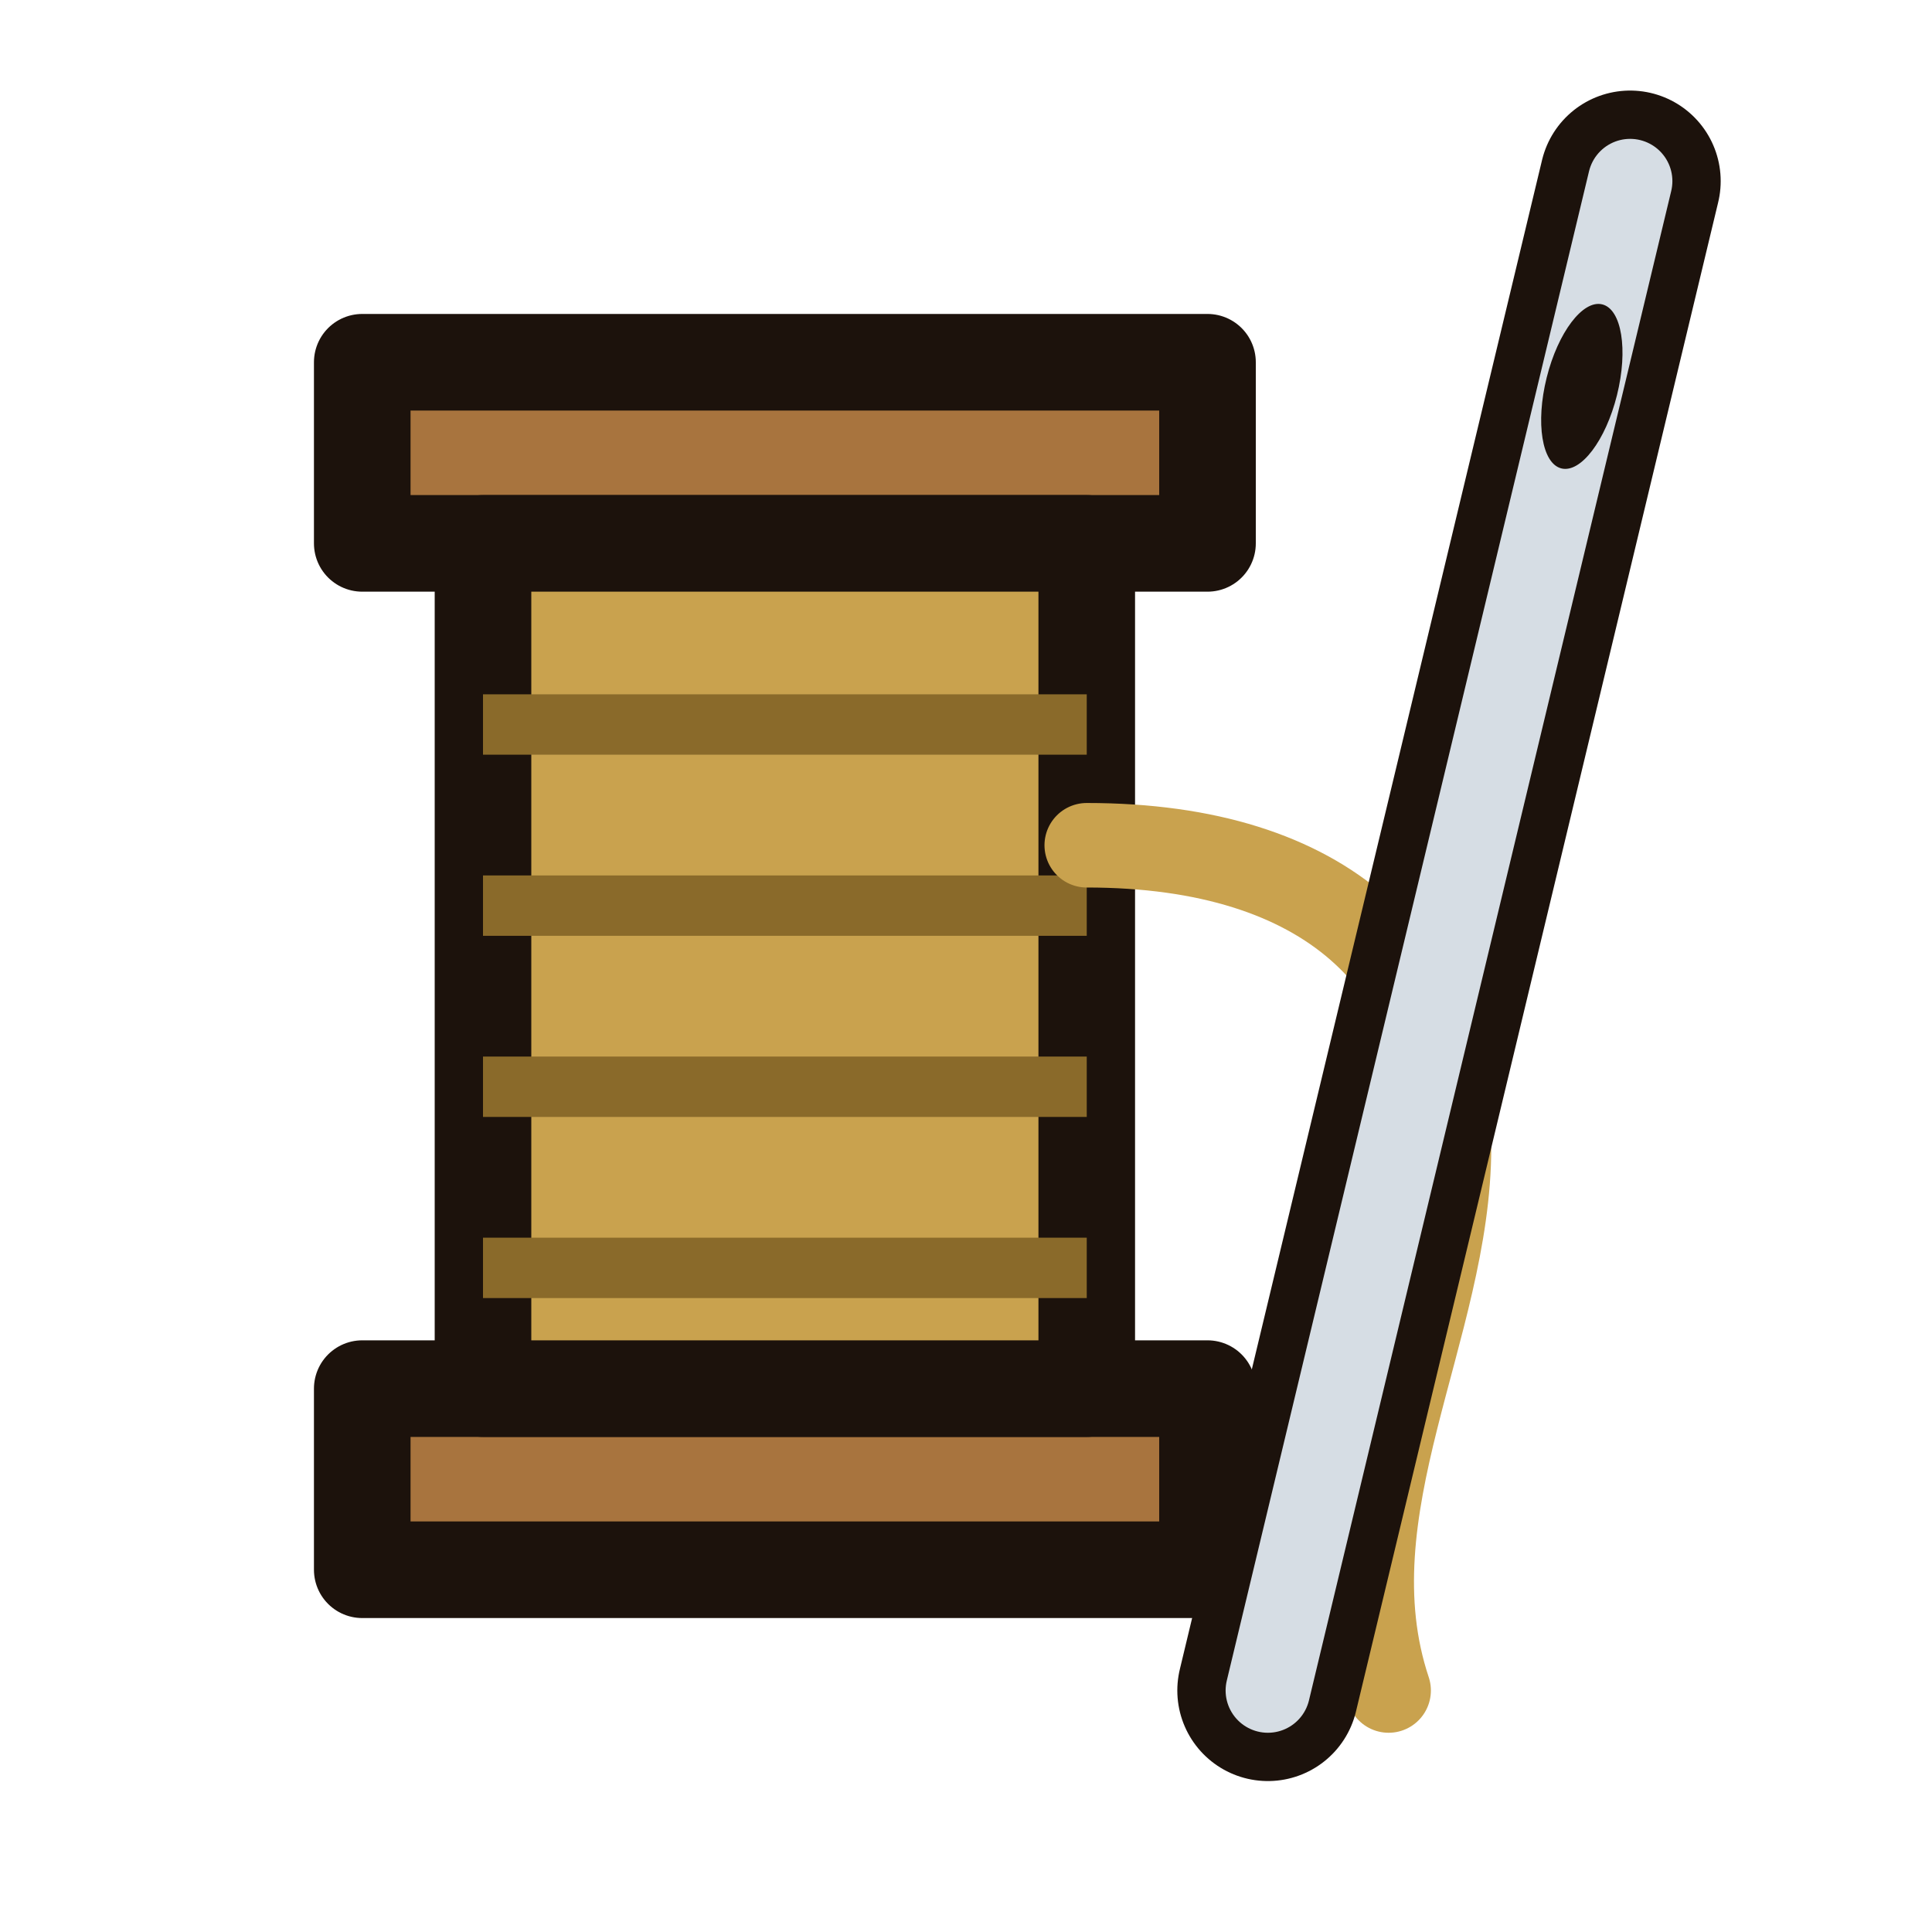
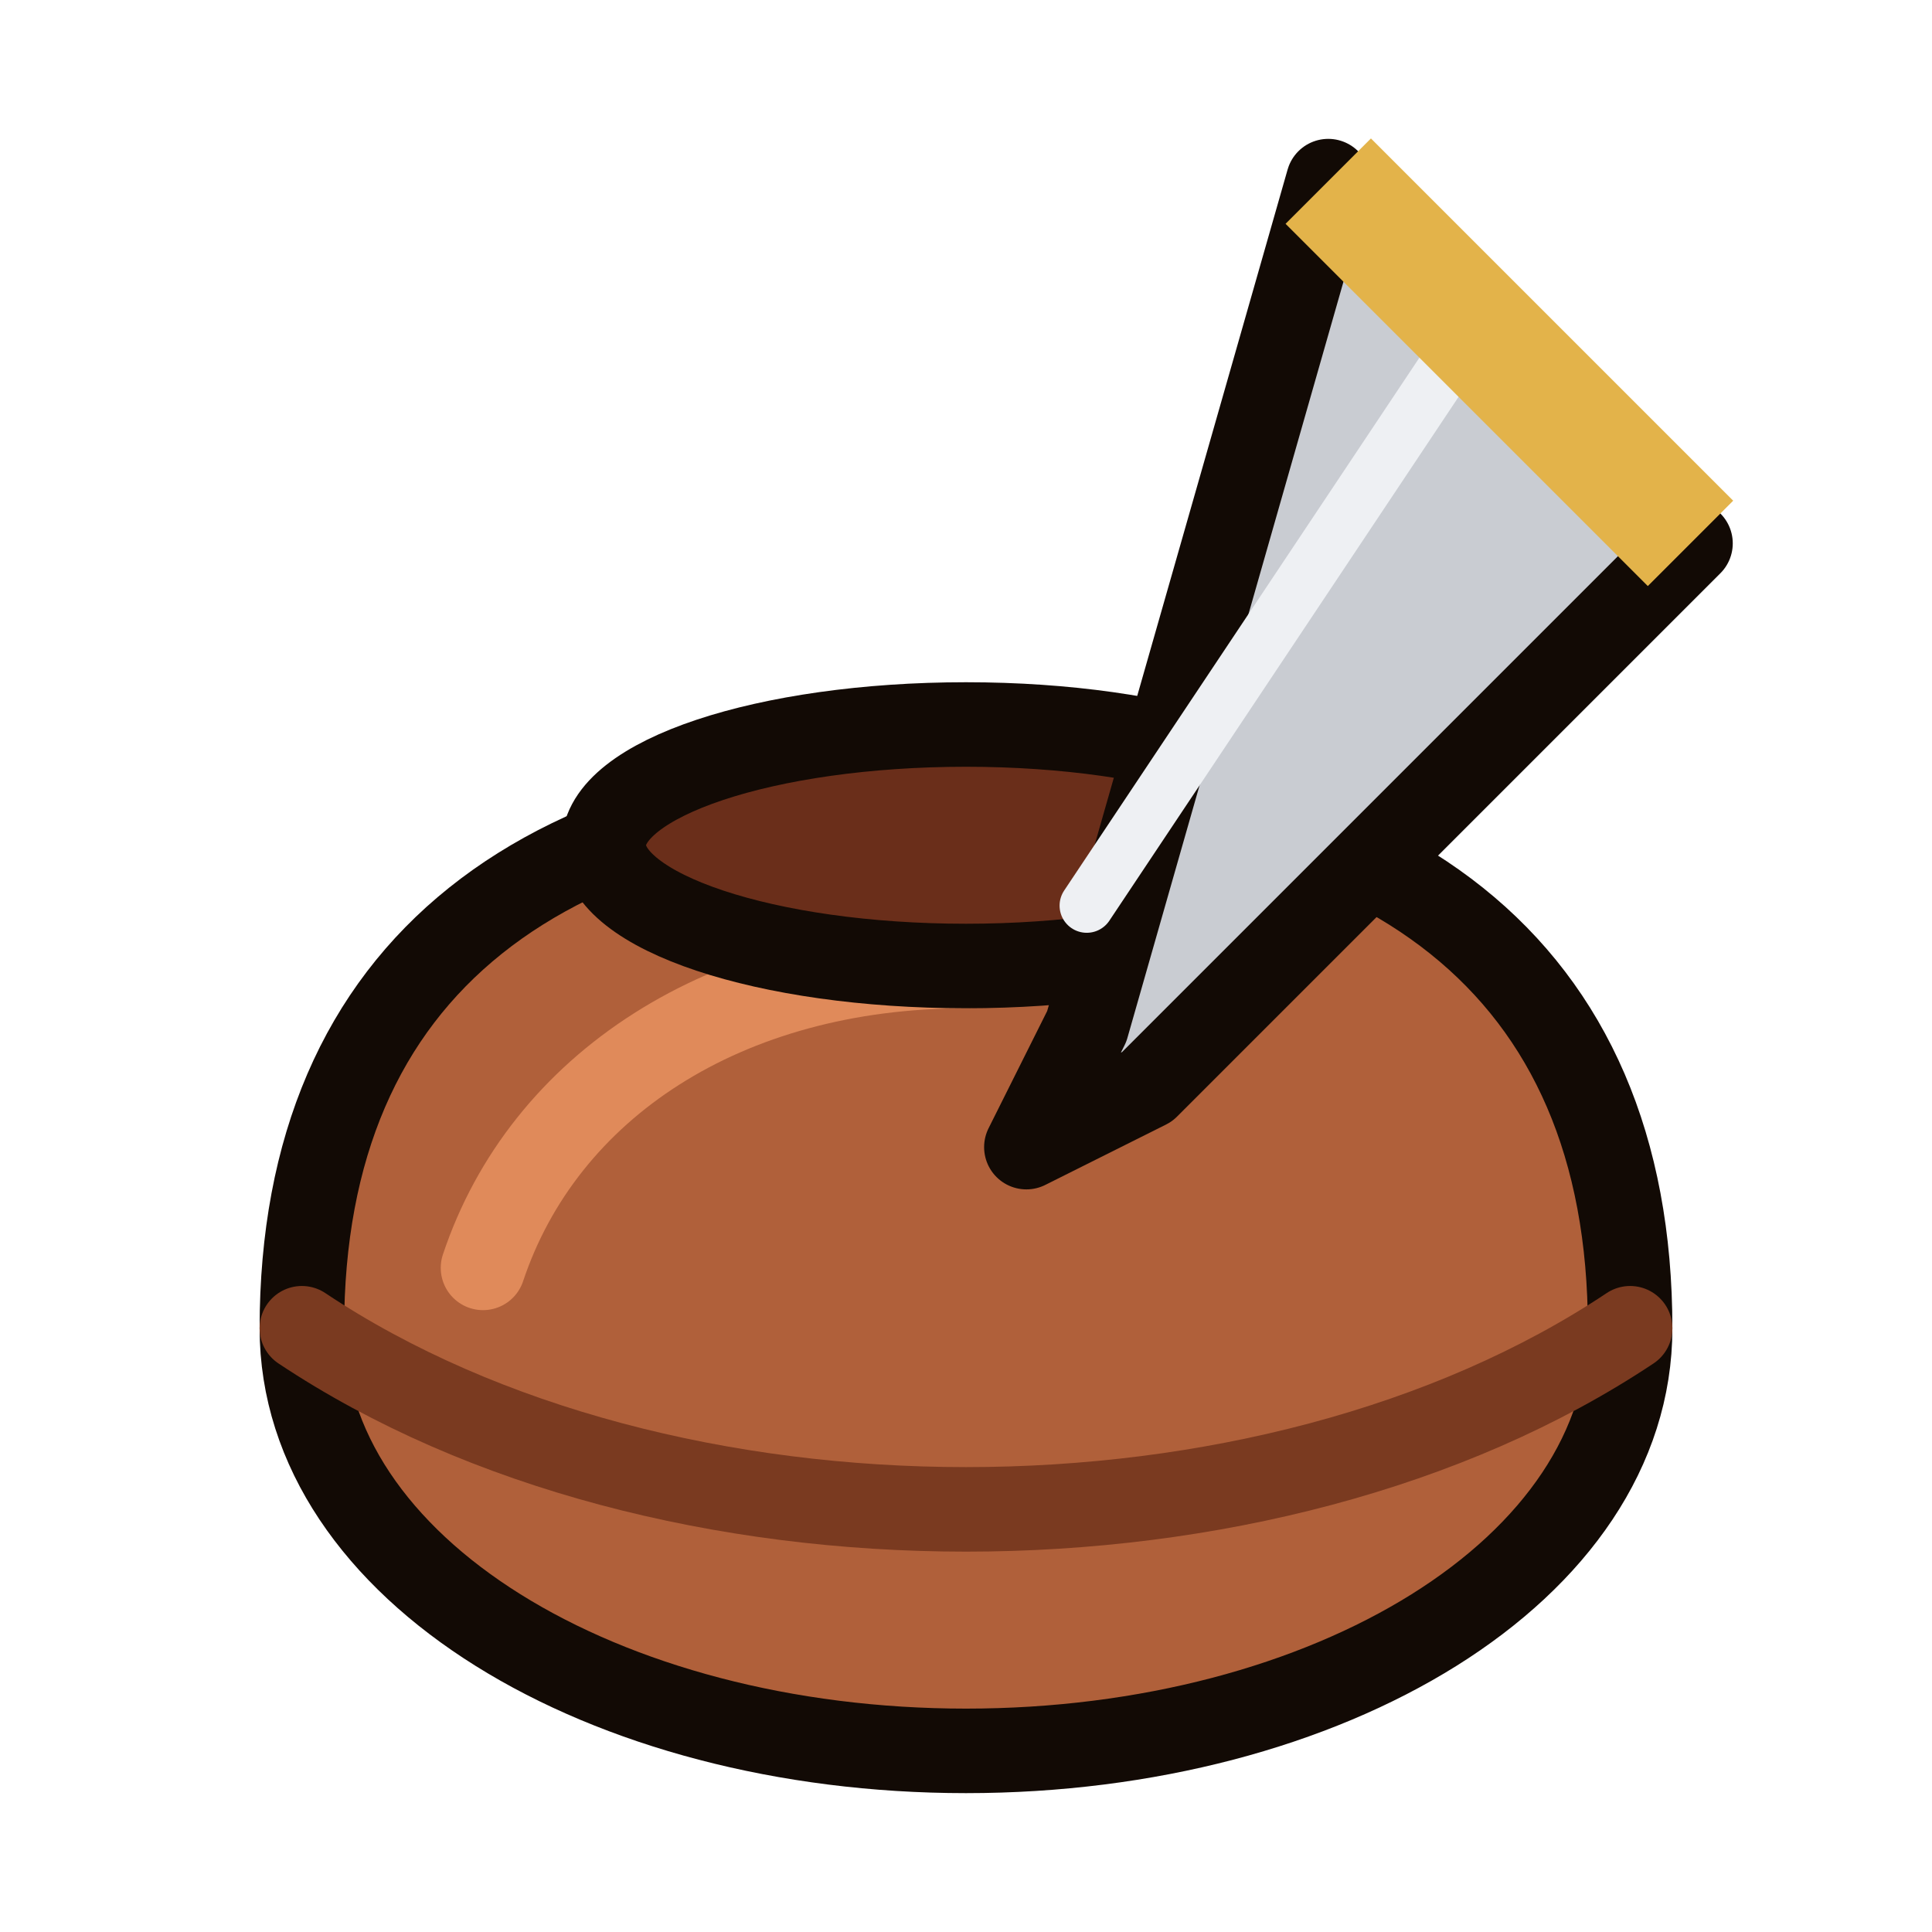
<svg xmlns="http://www.w3.org/2000/svg" viewBox="0 0 32 32" width="32" height="32">
-   <path d="M6 6h14v3H6zM6 23h14v3H6z" fill="#a8743e" stroke="#1c120c" stroke-width="1.6" stroke-linejoin="round" stroke-linecap="round" />
-   <path d="M8 9h10v14H8z" fill="#c9a24e" stroke="#1c120c" stroke-width="1.6" stroke-linejoin="round" stroke-linecap="round" />
-   <path d="M8 12h10M8 15h10M8 18h10M8 21h10" stroke="#8a6a2a" stroke-width="1" />
-   <path d="M18 14c4 0 6 2 6 5s-2 6-1 9" stroke="#c9a24e" stroke-width="1.4" fill="none" stroke-linecap="round" />
-   <path d="M27 3L21 28" stroke="#1c120c" stroke-width="3" stroke-linecap="round" />
-   <path d="M27 3L21 28" stroke="#d6dde4" stroke-width="1.4" stroke-linecap="round" />
-   <ellipse cx="26.2" cy="6.4" rx="0.6" ry="1.4" transform="rotate(14 26.2 6.4)" fill="#1c120c" />
+   <path d="M5 22c0-6 4-9 11-9s11 3 11 9c0 4-5 7-11 7S5 26 5 22z" fill="#b0603a" stroke="#120a05" stroke-width="1.4" stroke-linejoin="round" stroke-linecap="round" />
+   <path d="M8 21c1-3 4-5 8-5" stroke="#e08a5a" stroke-width="1.4" stroke-linecap="round" fill="none" />
+   <ellipse cx="16" cy="14" rx="6" ry="2" fill="#6a2e1a" stroke="#120a05" stroke-width="1.4" stroke-linejoin="round" stroke-linecap="round" />
+   <path d="M5 22c3 2 7 3 11 3s8-1 11-3" stroke="#7a3a20" stroke-width="1.4" stroke-linecap="round" fill="none" />
+   <path d="M22 3l6 6-9 9-2 1 1-2z" fill="#c9ccd2" stroke="#120a05" stroke-width="1.4" stroke-linejoin="round" stroke-linecap="round" />
+   <path d="M24 6l-6 9" stroke="#eef0f3" stroke-width=".9" stroke-linecap="round" fill="none" />
+   <path d="M22 3l6 6" stroke="#e3b34a" stroke-width="2" />
</svg>
